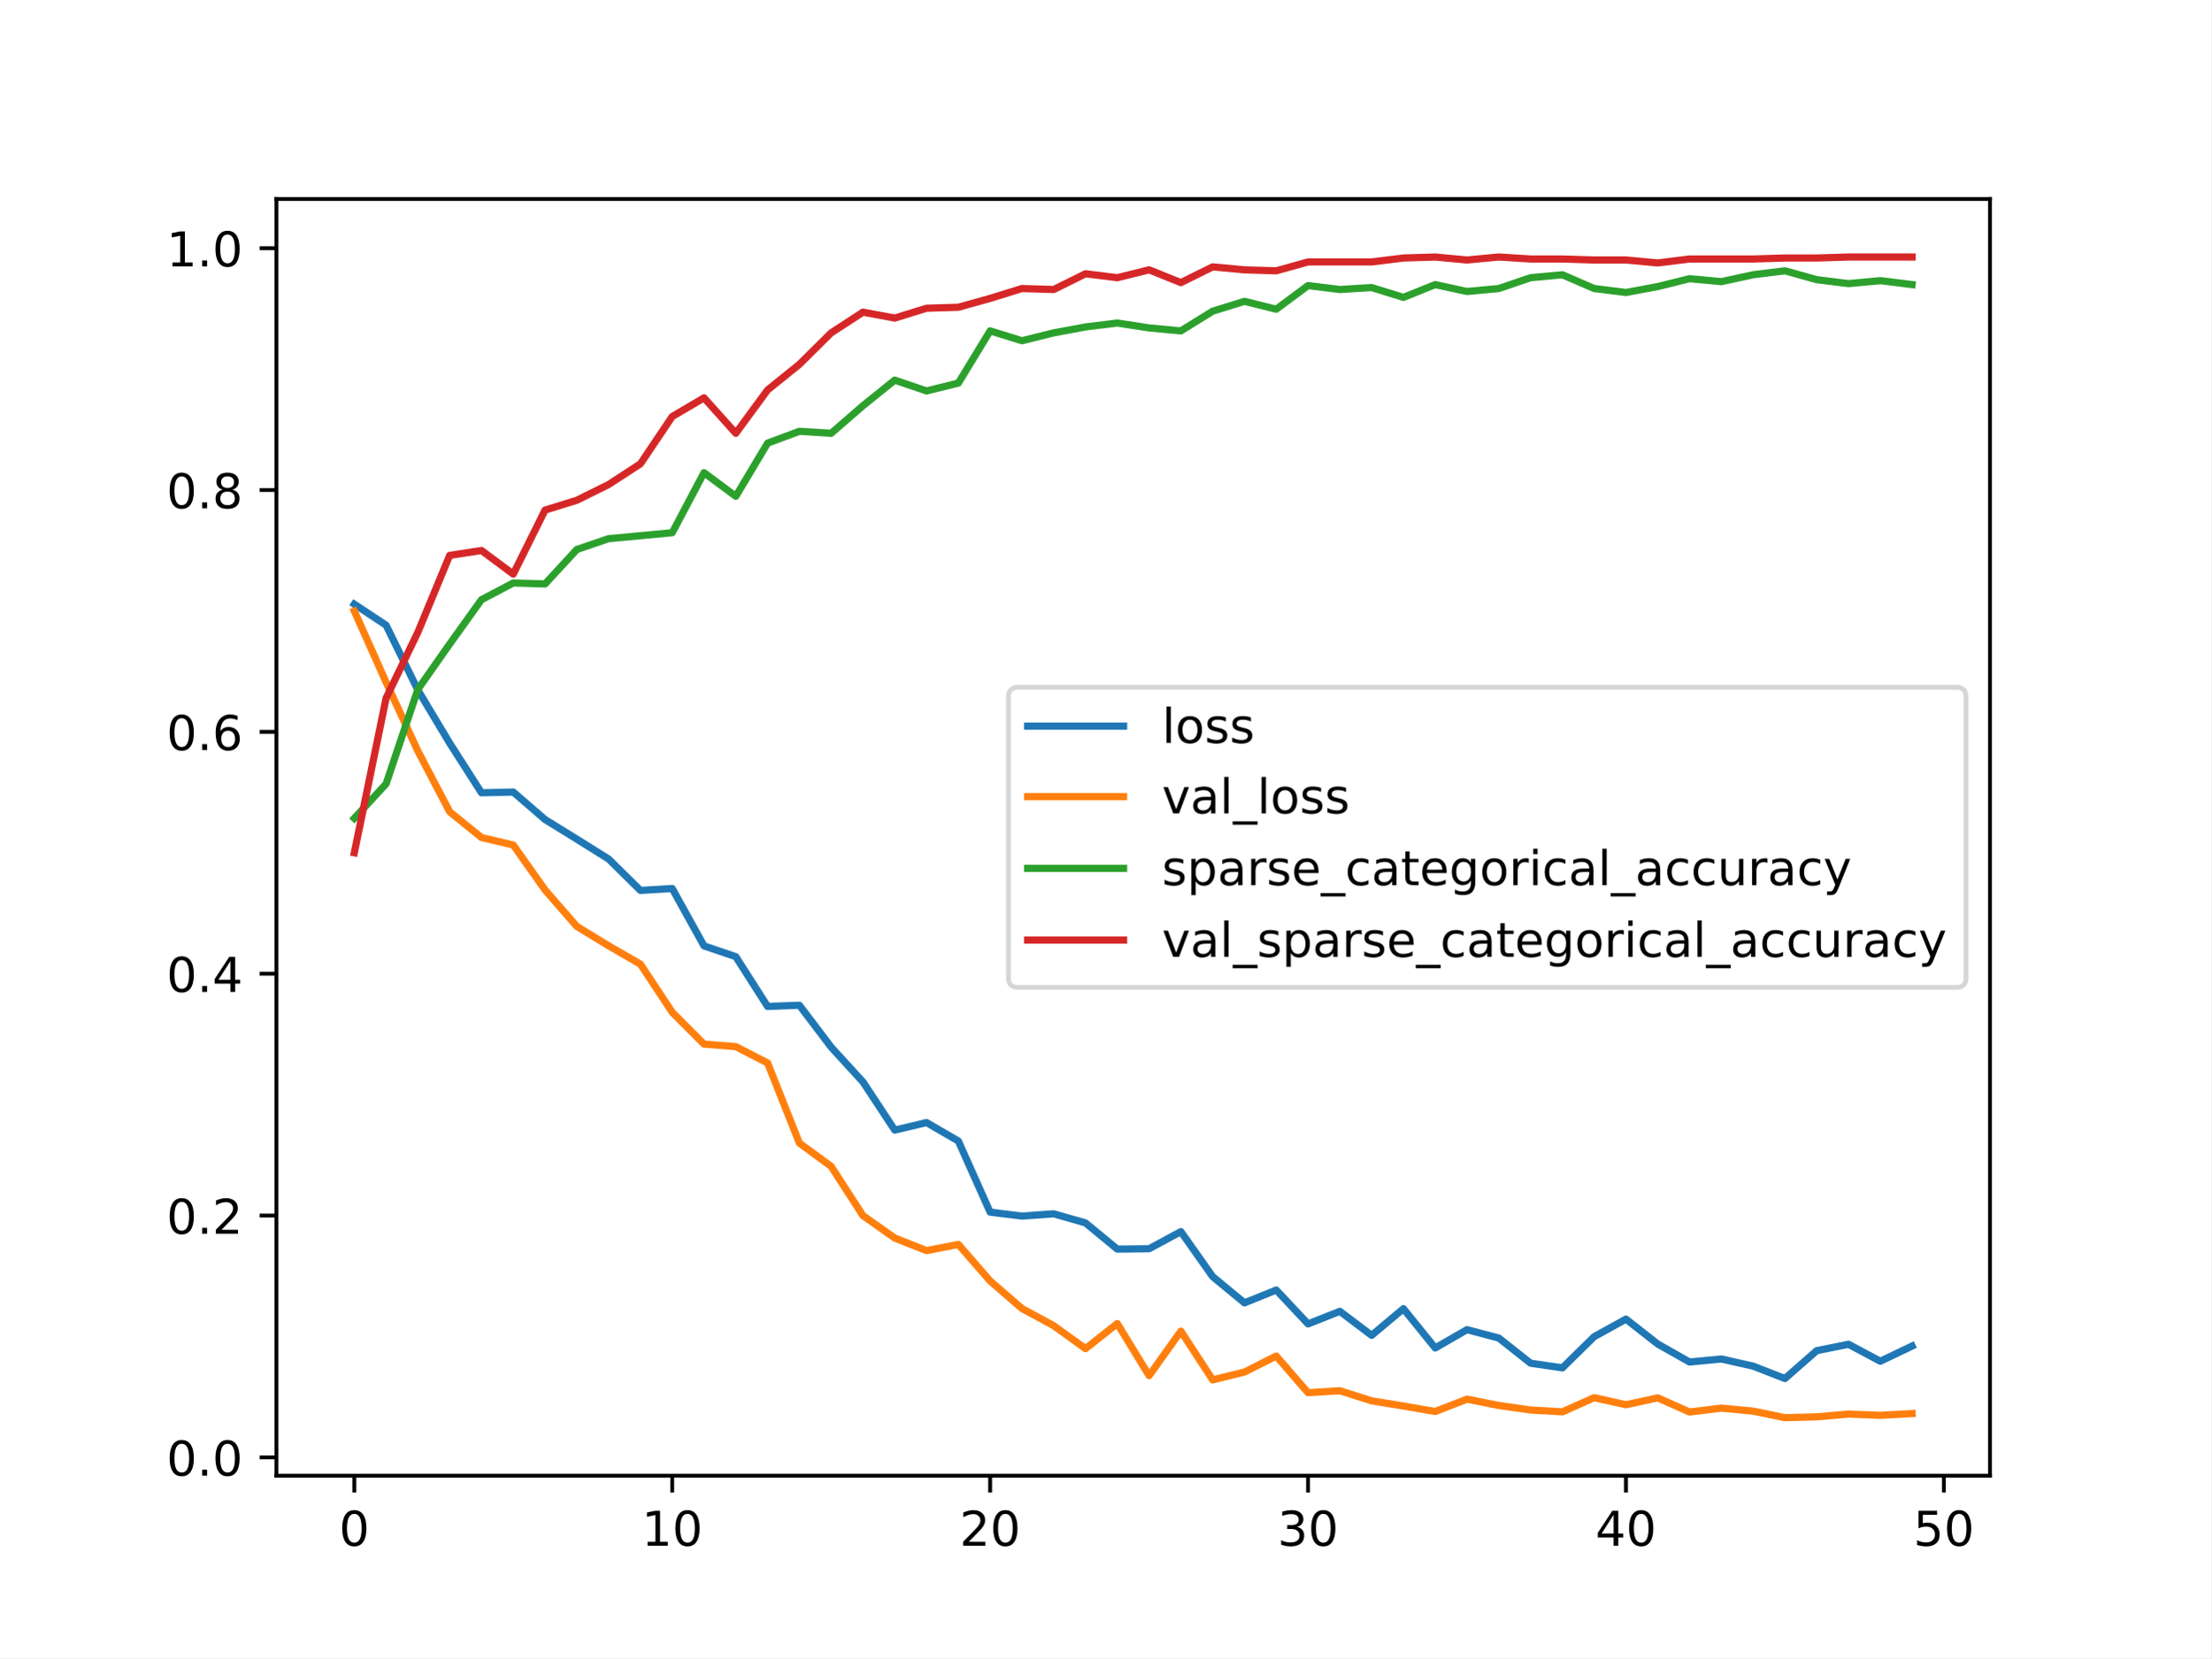
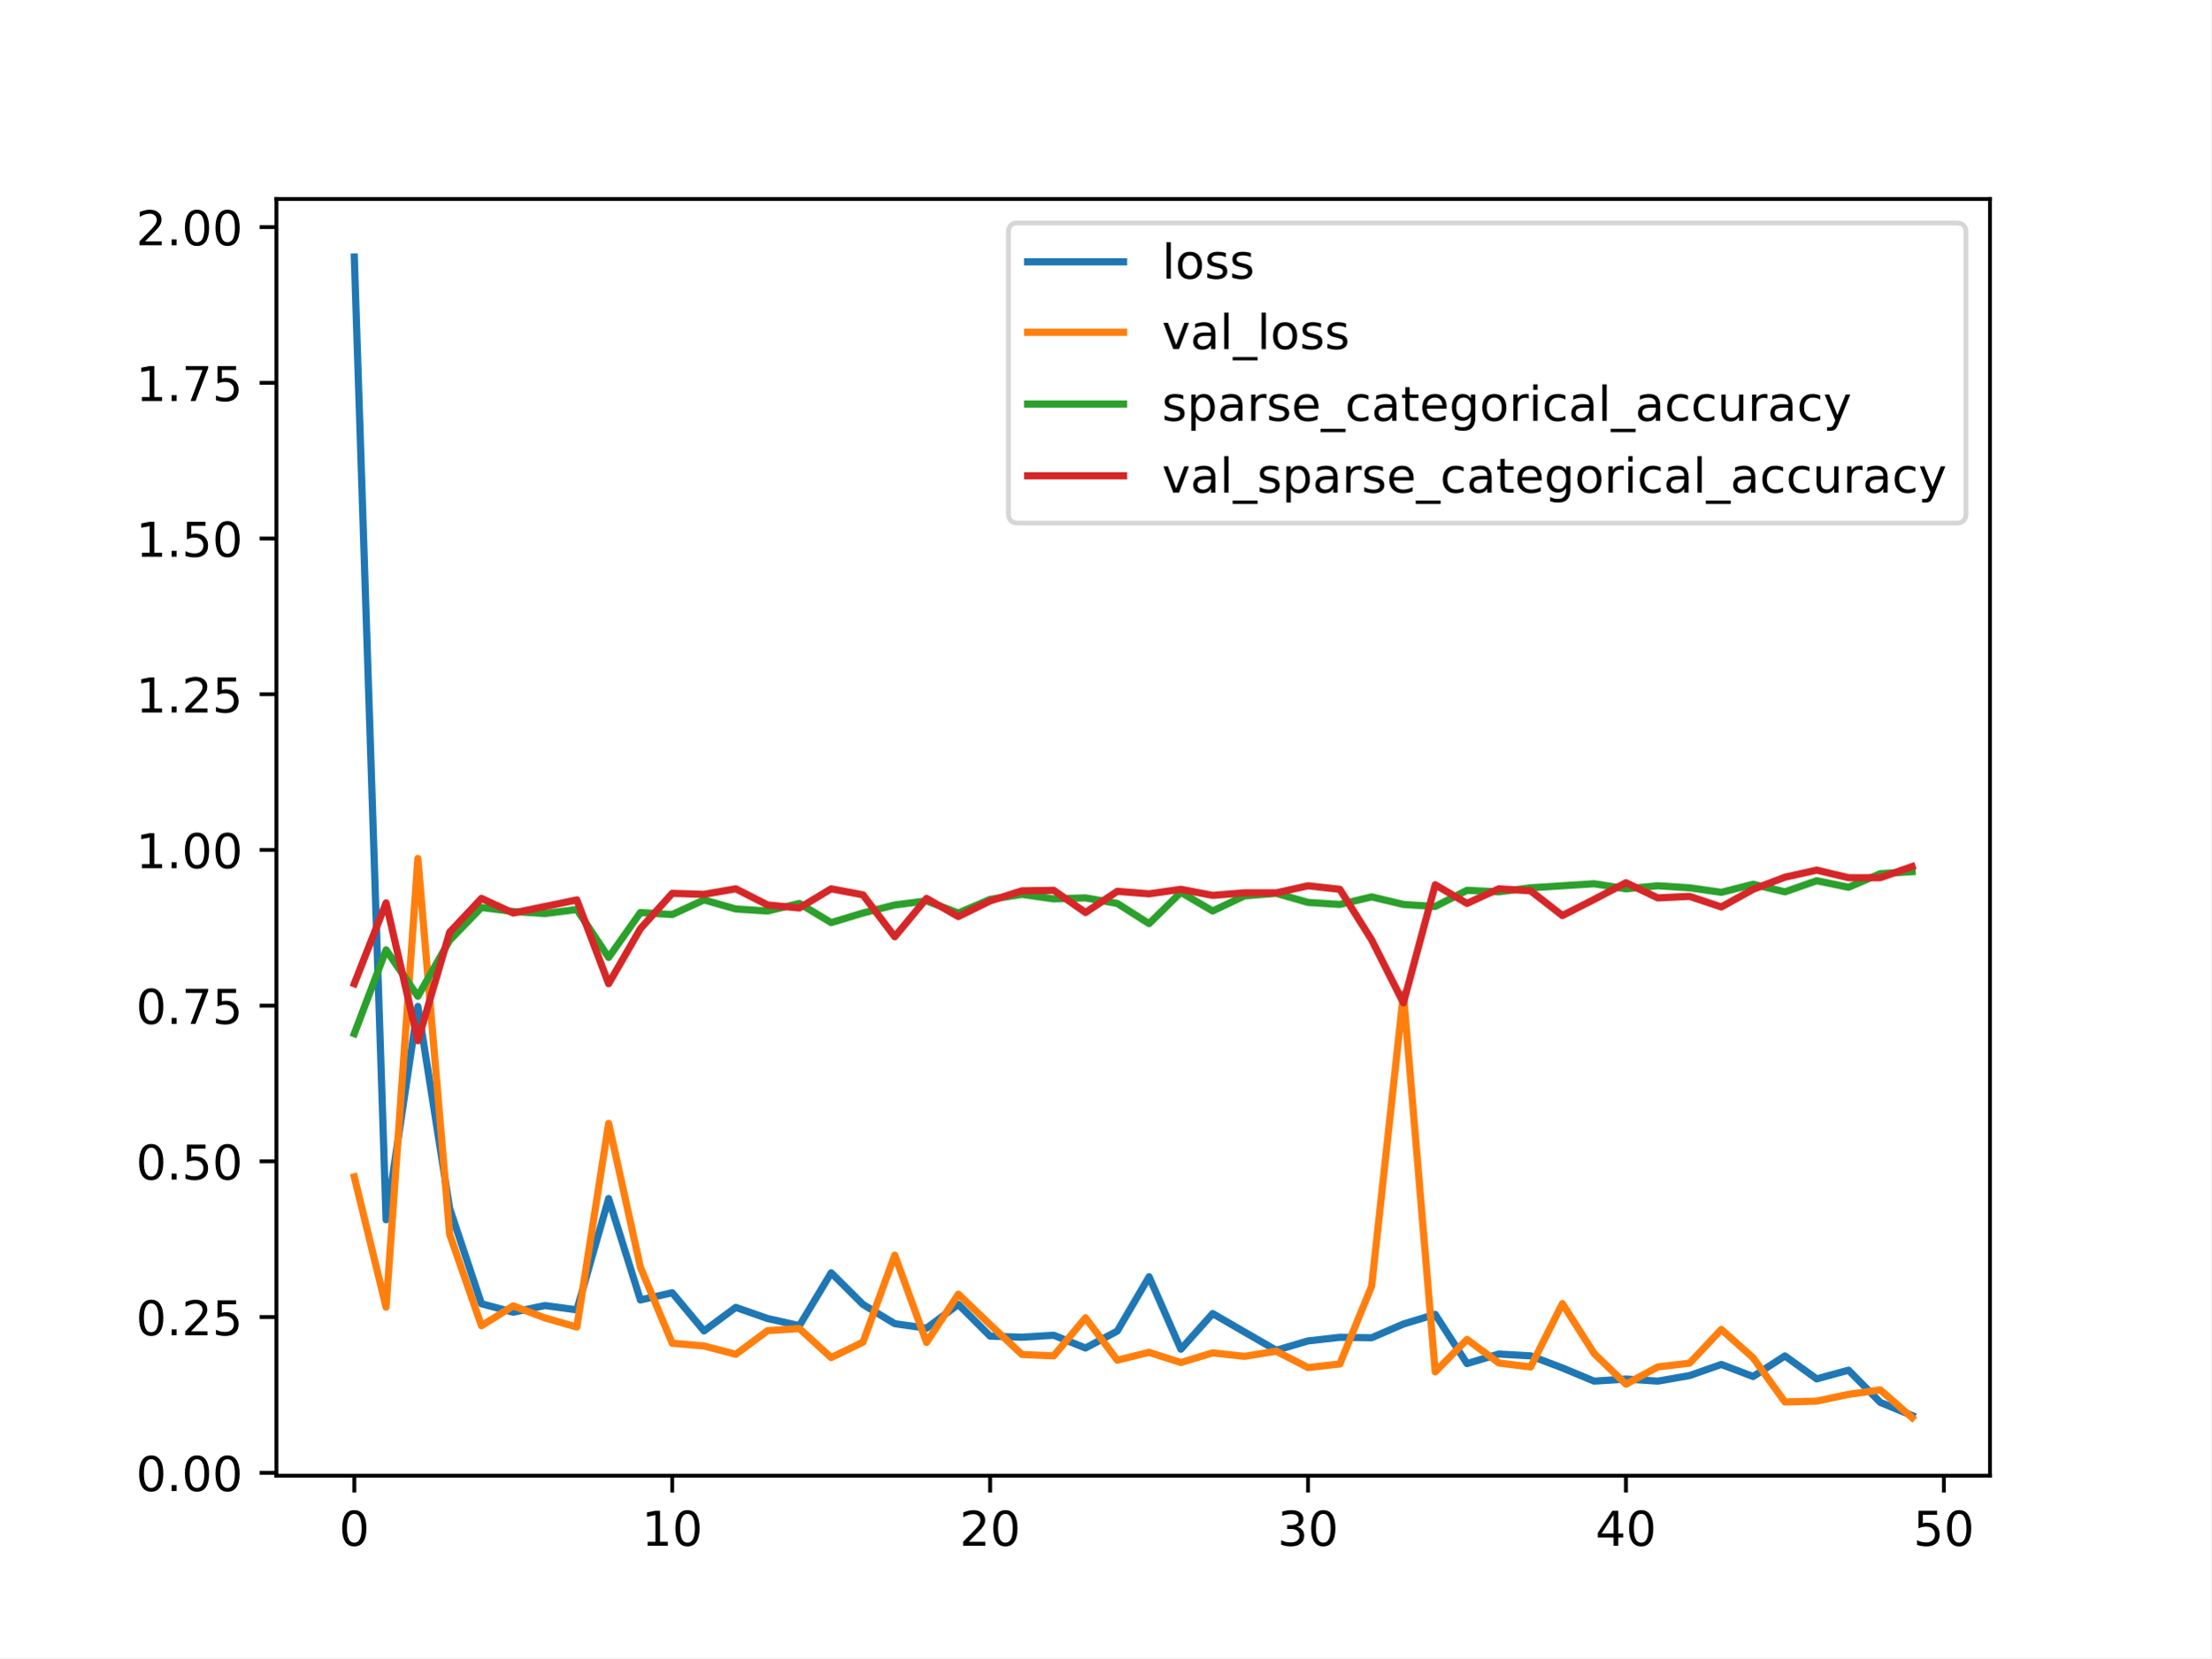
<svg xmlns="http://www.w3.org/2000/svg" xmlns:xlink="http://www.w3.org/1999/xlink" width="460.8pt" height="345.6pt" viewBox="0 0 460.8 345.6" version="1.1">
  <defs>
    <style type="text/css">*{stroke-linejoin: round; stroke-linecap: butt}</style>
  </defs>
  <g id="figure_1">
    <g id="patch_1">
      <path d="M 0 345.6  L 460.8 345.6  L 460.8 0  L 0 0  z " style="fill: #ffffff" />
    </g>
    <g id="axes_1">
      <g id="patch_2">
        <path d="M 57.6 307.584  L 414.72 307.584  L 414.72 41.472  L 57.6 41.472  z " style="fill: #ffffff" />
      </g>
      <g id="matplotlib.axis_1">
        <g id="xtick_1">
          <g id="line2d_1">
            <defs>
-               <path id="m3f167df13d" d="M 0 0  L 0 3.5  " style="stroke: #000000; stroke-width: 0.8" />
+               <path id="m33d7be6d87" d="M 0 0  L 0 3.5  " style="stroke: #000000; stroke-width: 0.8" />
            </defs>
            <g>
-               <use xlink:href="#m3f167df13d" x="73.833" y="307.584" style="stroke: #000000; stroke-width: 0.8" />
+               <use xlink:href="#m33d7be6d87" x="73.833" y="307.584" style="stroke: #000000; stroke-width: 0.8" />
            </g>
          </g>
          <g id="text_1">
            <g transform="translate(70.65148 322.1824) scale(0.1 -0.1)">
              <defs>
                <path id="DejaVuSans-30" d="M 2034 4250  Q 1547 4250 1301 3770  Q 1056 3291 1056 2328  Q 1056 1369 1301 889  Q 1547 409 2034 409  Q 2525 409 2770 889  Q 3016 1369 3016 2328  Q 3016 3291 2770 3770  Q 2525 4250 2034 4250  z M 2034 4750  Q 2819 4750 3233 4129  Q 3647 3509 3647 2328  Q 3647 1150 3233 529  Q 2819 -91 2034 -91  Q 1250 -91 836 529  Q 422 1150 422 2328  Q 422 3509 836 4129  Q 1250 4750 2034 4750  z " transform="scale(0.015625)" />
              </defs>
              <use xlink:href="#DejaVuSans-30" />
            </g>
          </g>
        </g>
        <g id="xtick_2">
          <g id="line2d_2">
            <g>
-               <use xlink:href="#m3f167df13d" x="140.089" y="307.584" style="stroke: #000000; stroke-width: 0.8" />
+               <use xlink:href="#m33d7be6d87" x="140.089" y="307.584" style="stroke: #000000; stroke-width: 0.8" />
            </g>
          </g>
          <g id="text_2">
            <g transform="translate(133.7263 322.1824) scale(0.1 -0.1)">
              <defs>
                <path id="DejaVuSans-31" d="M 794 531  L 1825 531  L 1825 4091  L 703 3866  L 703 4441  L 1819 4666  L 2450 4666  L 2450 531  L 3481 531  L 3481 0  L 794 0  L 794 531  z " transform="scale(0.015625)" />
              </defs>
              <use xlink:href="#DejaVuSans-31" />
              <use xlink:href="#DejaVuSans-30" x="63.623" />
            </g>
          </g>
        </g>
        <g id="xtick_3">
          <g id="line2d_3">
            <g>
-               <use xlink:href="#m3f167df13d" x="206.345" y="307.584" style="stroke: #000000; stroke-width: 0.8" />
+               <use xlink:href="#m33d7be6d87" x="206.345" y="307.584" style="stroke: #000000; stroke-width: 0.8" />
            </g>
          </g>
          <g id="text_3">
            <g transform="translate(199.9823 322.1824) scale(0.1 -0.1)">
              <defs>
                <path id="DejaVuSans-32" d="M 1228 531  L 3431 531  L 3431 0  L 469 0  L 469 531  Q 828 903 1448 1529  Q 2069 2156 2228 2338  Q 2531 2678 2651 2914  Q 2772 3150 2772 3378  Q 2772 3750 2511 3984  Q 2250 4219 1831 4219  Q 1534 4219 1204 4116  Q 875 4013 500 3803  L 500 4441  Q 881 4594 1212 4672  Q 1544 4750 1819 4750  Q 2544 4750 2975 4387  Q 3406 4025 3406 3419  Q 3406 3131 3298 2873  Q 3191 2616 2906 2266  Q 2828 2175 2409 1742  Q 1991 1309 1228 531  z " transform="scale(0.015625)" />
              </defs>
              <use xlink:href="#DejaVuSans-32" />
              <use xlink:href="#DejaVuSans-30" x="63.623" />
            </g>
          </g>
        </g>
        <g id="xtick_4">
          <g id="line2d_4">
            <g>
-               <use xlink:href="#m3f167df13d" x="272.601" y="307.584" style="stroke: #000000; stroke-width: 0.8" />
+               <use xlink:href="#m33d7be6d87" x="272.601" y="307.584" style="stroke: #000000; stroke-width: 0.8" />
            </g>
          </g>
          <g id="text_4">
            <g transform="translate(266.2383 322.1824) scale(0.1 -0.1)">
              <defs>
                <path id="DejaVuSans-33" d="M 2597 2516  Q 3050 2419 3304 2112  Q 3559 1806 3559 1356  Q 3559 666 3084 287  Q 2609 -91 1734 -91  Q 1441 -91 1130 -33  Q 819 25 488 141  L 488 750  Q 750 597 1062 519  Q 1375 441 1716 441  Q 2309 441 2620 675  Q 2931 909 2931 1356  Q 2931 1769 2642 2001  Q 2353 2234 1838 2234  L 1294 2234  L 1294 2753  L 1863 2753  Q 2328 2753 2575 2939  Q 2822 3125 2822 3475  Q 2822 3834 2567 4026  Q 2313 4219 1838 4219  Q 1578 4219 1281 4162  Q 984 4106 628 3988  L 628 4550  Q 988 4650 1302 4700  Q 1616 4750 1894 4750  Q 2613 4750 3031 4423  Q 3450 4097 3450 3541  Q 3450 3153 3228 2886  Q 3006 2619 2597 2516  z " transform="scale(0.015625)" />
              </defs>
              <use xlink:href="#DejaVuSans-33" />
              <use xlink:href="#DejaVuSans-30" x="63.623" />
            </g>
          </g>
        </g>
        <g id="xtick_5">
          <g id="line2d_5">
            <g>
-               <use xlink:href="#m3f167df13d" x="338.857" y="307.584" style="stroke: #000000; stroke-width: 0.8" />
+               <use xlink:href="#m33d7be6d87" x="338.857" y="307.584" style="stroke: #000000; stroke-width: 0.8" />
            </g>
          </g>
          <g id="text_5">
            <g transform="translate(332.4943 322.1824) scale(0.1 -0.1)">
              <defs>
                <path id="DejaVuSans-34" d="M 2419 4116  L 825 1625  L 2419 1625  L 2419 4116  z M 2253 4666  L 3047 4666  L 3047 1625  L 3713 1625  L 3713 1100  L 3047 1100  L 3047 0  L 2419 0  L 2419 1100  L 313 1100  L 313 1709  L 2253 4666  z " transform="scale(0.015625)" />
              </defs>
              <use xlink:href="#DejaVuSans-34" />
              <use xlink:href="#DejaVuSans-30" x="63.623" />
            </g>
          </g>
        </g>
        <g id="xtick_6">
          <g id="line2d_6">
            <g>
-               <use xlink:href="#m3f167df13d" x="405.113" y="307.584" style="stroke: #000000; stroke-width: 0.8" />
+               <use xlink:href="#m33d7be6d87" x="405.113" y="307.584" style="stroke: #000000; stroke-width: 0.8" />
            </g>
          </g>
          <g id="text_6">
            <g transform="translate(398.7504 322.1824) scale(0.1 -0.1)">
              <defs>
                <path id="DejaVuSans-35" d="M 691 4666  L 3169 4666  L 3169 4134  L 1269 4134  L 1269 2991  Q 1406 3038 1543 3061  Q 1681 3084 1819 3084  Q 2600 3084 3056 2656  Q 3513 2228 3513 1497  Q 3513 744 3044 326  Q 2575 -91 1722 -91  Q 1428 -91 1123 -41  Q 819 9 494 109  L 494 744  Q 775 591 1075 516  Q 1375 441 1709 441  Q 2250 441 2565 725  Q 2881 1009 2881 1497  Q 2881 1984 2565 2268  Q 2250 2553 1709 2553  Q 1456 2553 1204 2497  Q 953 2441 691 2322  L 691 4666  z " transform="scale(0.015625)" />
              </defs>
              <use xlink:href="#DejaVuSans-35" />
              <use xlink:href="#DejaVuSans-30" x="63.623" />
            </g>
          </g>
        </g>
      </g>
      <g id="matplotlib.axis_2">
        <g id="ytick_1">
          <g id="line2d_7">
            <defs>
-               <path id="m978e0a7829" d="M 0 0  L -3.5 0  " style="stroke: #000000; stroke-width: 0.8" />
+               <path id="me1e3c245ac" d="M 0 0  L -3.5 0  " style="stroke: #000000; stroke-width: 0.8" />
            </defs>
            <g>
-               <use xlink:href="#m978e0a7829" x="57.6" y="303.767" style="stroke: #000000; stroke-width: 0.8" />
+               <use xlink:href="#me1e3c245ac" x="57.6" y="306.981" style="stroke: #000000; stroke-width: 0.8" />
            </g>
          </g>
          <g id="text_7">
-             <g transform="translate(34.69687 307.5664) scale(0.1 -0.1)">
+             <g transform="translate(28.33438 310.7802) scale(0.1 -0.1)">
              <defs>
                <path id="DejaVuSans-2e" d="M 684 794  L 1344 794  L 1344 0  L 684 0  L 684 794  z " transform="scale(0.015625)" />
              </defs>
              <use xlink:href="#DejaVuSans-30" />
              <use xlink:href="#DejaVuSans-2e" x="63.623" />
              <use xlink:href="#DejaVuSans-30" x="95.41" />
+               <use xlink:href="#DejaVuSans-30" x="159.033" />
            </g>
          </g>
        </g>
        <g id="ytick_2">
          <g id="line2d_8">
            <g>
-               <use xlink:href="#m978e0a7829" x="57.6" y="253.358" style="stroke: #000000; stroke-width: 0.8" />
+               <use xlink:href="#me1e3c245ac" x="57.6" y="274.524" style="stroke: #000000; stroke-width: 0.8" />
            </g>
          </g>
          <g id="text_8">
-             <g transform="translate(34.69687 257.1571) scale(0.1 -0.1)">
+             <g transform="translate(28.33438 278.3231) scale(0.1 -0.1)">
              <use xlink:href="#DejaVuSans-30" />
              <use xlink:href="#DejaVuSans-2e" x="63.623" />
              <use xlink:href="#DejaVuSans-32" x="95.41" />
+               <use xlink:href="#DejaVuSans-35" x="159.033" />
            </g>
          </g>
        </g>
        <g id="ytick_3">
          <g id="line2d_9">
            <g>
-               <use xlink:href="#m978e0a7829" x="57.6" y="202.949" style="stroke: #000000; stroke-width: 0.8" />
+               <use xlink:href="#me1e3c245ac" x="57.6" y="242.067" style="stroke: #000000; stroke-width: 0.8" />
            </g>
          </g>
          <g id="text_9">
-             <g transform="translate(34.69687 206.7478) scale(0.1 -0.1)">
+             <g transform="translate(28.33438 245.8661) scale(0.1 -0.1)">
              <use xlink:href="#DejaVuSans-30" />
              <use xlink:href="#DejaVuSans-2e" x="63.623" />
-               <use xlink:href="#DejaVuSans-34" x="95.41" />
+               <use xlink:href="#DejaVuSans-35" x="95.41" />
+               <use xlink:href="#DejaVuSans-30" x="159.033" />
            </g>
          </g>
        </g>
        <g id="ytick_4">
          <g id="line2d_10">
            <g>
-               <use xlink:href="#m978e0a7829" x="57.6" y="152.539" style="stroke: #000000; stroke-width: 0.8" />
+               <use xlink:href="#me1e3c245ac" x="57.6" y="209.61" style="stroke: #000000; stroke-width: 0.8" />
            </g>
          </g>
          <g id="text_10">
-             <g transform="translate(34.69687 156.3385) scale(0.1 -0.1)">
-               <defs>
-                 <path id="DejaVuSans-36" d="M 2113 2584  Q 1688 2584 1439 2293  Q 1191 2003 1191 1497  Q 1191 994 1439 701  Q 1688 409 2113 409  Q 2538 409 2786 701  Q 3034 994 3034 1497  Q 3034 2003 2786 2293  Q 2538 2584 2113 2584  z M 3366 4563  L 3366 3988  Q 3128 4100 2886 4159  Q 2644 4219 2406 4219  Q 1781 4219 1451 3797  Q 1122 3375 1075 2522  Q 1259 2794 1537 2939  Q 1816 3084 2150 3084  Q 2853 3084 3261 2657  Q 3669 2231 3669 1497  Q 3669 778 3244 343  Q 2819 -91 2113 -91  Q 1303 -91 875 529  Q 447 1150 447 2328  Q 447 3434 972 4092  Q 1497 4750 2381 4750  Q 2619 4750 2861 4703  Q 3103 4656 3366 4563  z " transform="scale(0.015625)" />
+             <g transform="translate(28.33438 213.4091) scale(0.1 -0.1)">
+               <defs>
+                 <path id="DejaVuSans-37" d="M 525 4666  L 3525 4666  L 3525 4397  L 1831 0  L 1172 0  L 2766 4134  L 525 4134  L 525 4666  z " transform="scale(0.015625)" />
              </defs>
              <use xlink:href="#DejaVuSans-30" />
              <use xlink:href="#DejaVuSans-2e" x="63.623" />
-               <use xlink:href="#DejaVuSans-36" x="95.41" />
+               <use xlink:href="#DejaVuSans-37" x="95.41" />
+               <use xlink:href="#DejaVuSans-35" x="159.033" />
            </g>
          </g>
        </g>
        <g id="ytick_5">
          <g id="line2d_11">
            <g>
-               <use xlink:href="#m978e0a7829" x="57.6" y="102.13" style="stroke: #000000; stroke-width: 0.8" />
+               <use xlink:href="#me1e3c245ac" x="57.6" y="177.153" style="stroke: #000000; stroke-width: 0.8" />
            </g>
          </g>
          <g id="text_11">
-             <g transform="translate(34.69687 105.9293) scale(0.1 -0.1)">
-               <defs>
-                 <path id="DejaVuSans-38" d="M 2034 2216  Q 1584 2216 1326 1975  Q 1069 1734 1069 1313  Q 1069 891 1326 650  Q 1584 409 2034 409  Q 2484 409 2743 651  Q 3003 894 3003 1313  Q 3003 1734 2745 1975  Q 2488 2216 2034 2216  z M 1403 2484  Q 997 2584 770 2862  Q 544 3141 544 3541  Q 544 4100 942 4425  Q 1341 4750 2034 4750  Q 2731 4750 3128 4425  Q 3525 4100 3525 3541  Q 3525 3141 3298 2862  Q 3072 2584 2669 2484  Q 3125 2378 3379 2068  Q 3634 1759 3634 1313  Q 3634 634 3220 271  Q 2806 -91 2034 -91  Q 1263 -91 848 271  Q 434 634 434 1313  Q 434 1759 690 2068  Q 947 2378 1403 2484  z M 1172 3481  Q 1172 3119 1398 2916  Q 1625 2713 2034 2713  Q 2441 2713 2670 2916  Q 2900 3119 2900 3481  Q 2900 3844 2670 4047  Q 2441 4250 2034 4250  Q 1625 4250 1398 4047  Q 1172 3844 1172 3481  z " transform="scale(0.015625)" />
-               </defs>
-               <use xlink:href="#DejaVuSans-30" />
-               <use xlink:href="#DejaVuSans-2e" x="63.623" />
-               <use xlink:href="#DejaVuSans-38" x="95.41" />
+             <g transform="translate(28.33438 180.952) scale(0.1 -0.1)">
+               <use xlink:href="#DejaVuSans-31" />
+               <use xlink:href="#DejaVuSans-2e" x="63.623" />
+               <use xlink:href="#DejaVuSans-30" x="95.41" />
+               <use xlink:href="#DejaVuSans-30" x="159.033" />
            </g>
          </g>
        </g>
        <g id="ytick_6">
          <g id="line2d_12">
            <g>
-               <use xlink:href="#m978e0a7829" x="57.6" y="51.721" style="stroke: #000000; stroke-width: 0.8" />
+               <use xlink:href="#me1e3c245ac" x="57.6" y="144.696" style="stroke: #000000; stroke-width: 0.8" />
            </g>
          </g>
          <g id="text_12">
-             <g transform="translate(34.69687 55.51997) scale(0.1 -0.1)">
+             <g transform="translate(28.33438 148.495) scale(0.1 -0.1)">
              <use xlink:href="#DejaVuSans-31" />
              <use xlink:href="#DejaVuSans-2e" x="63.623" />
+               <use xlink:href="#DejaVuSans-32" x="95.41" />
+               <use xlink:href="#DejaVuSans-35" x="159.033" />
+             </g>
+           </g>
+         </g>
+         <g id="ytick_7">
+           <g id="line2d_13">
+             <g>
+               <use xlink:href="#me1e3c245ac" x="57.6" y="112.239" style="stroke: #000000; stroke-width: 0.8" />
+             </g>
+           </g>
+           <g id="text_13">
+             <g transform="translate(28.33438 116.038) scale(0.1 -0.1)">
+               <use xlink:href="#DejaVuSans-31" />
+               <use xlink:href="#DejaVuSans-2e" x="63.623" />
+               <use xlink:href="#DejaVuSans-35" x="95.41" />
+               <use xlink:href="#DejaVuSans-30" x="159.033" />
+             </g>
+           </g>
+         </g>
+         <g id="ytick_8">
+           <g id="line2d_14">
+             <g>
+               <use xlink:href="#me1e3c245ac" x="57.6" y="79.782" style="stroke: #000000; stroke-width: 0.8" />
+             </g>
+           </g>
+           <g id="text_14">
+             <g transform="translate(28.33438 83.58094) scale(0.1 -0.1)">
+               <use xlink:href="#DejaVuSans-31" />
+               <use xlink:href="#DejaVuSans-2e" x="63.623" />
+               <use xlink:href="#DejaVuSans-37" x="95.41" />
+               <use xlink:href="#DejaVuSans-35" x="159.033" />
+             </g>
+           </g>
+         </g>
+         <g id="ytick_9">
+           <g id="line2d_15">
+             <g>
+               <use xlink:href="#me1e3c245ac" x="57.6" y="47.325" style="stroke: #000000; stroke-width: 0.8" />
+             </g>
+           </g>
+           <g id="text_15">
+             <g transform="translate(28.33438 51.12391) scale(0.1 -0.1)">
+               <use xlink:href="#DejaVuSans-32" />
+               <use xlink:href="#DejaVuSans-2e" x="63.623" />
              <use xlink:href="#DejaVuSans-30" x="95.41" />
-             </g>
-           </g>
-         </g>
-       </g>
-       <g id="line2d_13">
-         <path d="M 73.833 125.924  L 80.458 130.31  L 87.084 143.828  L 93.71 154.888  L 100.335 165.237  L 106.961 165.087  L 113.586 170.809  L 120.212 174.905  L 126.838 179.049  L 133.463 185.591  L 140.089 185.195  L 146.714 197.153  L 153.34 199.403  L 159.966 209.777  L 166.591 209.525  L 173.217 218.259  L 179.842 225.506  L 186.468 235.55  L 193.094 233.976  L 199.719 237.831  L 206.345 252.65  L 212.97 253.471  L 219.596 252.996  L 226.222 254.898  L 232.847 260.358  L 239.473 260.278  L 246.098 256.709  L 252.724 266.087  L 259.35 271.558  L 265.975 268.881  L 272.601 275.944  L 279.226 273.323  L 285.852 278.329  L 292.478 272.771  L 299.103 280.959  L 305.729 277.144  L 312.354 278.894  L 318.98 284.135  L 325.606 285.109  L 332.231 278.605  L 338.857 274.946  L 345.482 280.14  L 352.108 283.89  L 358.734 283.257  L 365.359 284.746  L 371.985 287.331  L 378.61 281.525  L 385.236 280.192  L 391.862 283.728  L 398.487 280.561  " clip-path="url(#p7eae984f18)" style="fill: none; stroke: #1f77b4; stroke-width: 1.5; stroke-linecap: square" />
-       </g>
-       <g id="line2d_14">
-         <path d="M 73.833 127.359  L 80.458 142.2  L 87.084 156.54  L 93.71 169.194  L 100.335 174.565  L 106.961 176.126  L 113.586 185.488  L 120.212 193.093  L 126.838 197.14  L 133.463 200.963  L 140.089 210.992  L 146.714 217.631  L 153.34 218.15  L 159.966 221.554  L 166.591 238.252  L 173.217 243.122  L 179.842 253.382  L 186.468 258.052  L 193.094 260.669  L 199.719 259.379  L 206.345 266.99  L 212.97 272.729  L 219.596 276.322  L 226.222 281.102  L 232.847 275.869  L 239.473 286.728  L 246.098 277.454  L 252.724 287.606  L 259.35 285.977  L 265.975 282.641  L 272.601 290.285  L 279.226 289.875  L 285.852 291.98  L 292.478 293.057  L 299.103 294.201  L 305.729 291.632  L 312.354 292.95  L 318.98 293.888  L 325.606 294.273  L 332.231 291.32  L 338.857 292.794  L 345.482 291.363  L 352.108 294.311  L 358.734 293.496  L 365.359 294.126  L 371.985 295.488  L 378.61 295.312  L 385.236 294.74  L 391.862 294.999  L 398.487 294.629  " clip-path="url(#p7eae984f18)" style="fill: none; stroke: #ff7f0e; stroke-width: 1.5; stroke-linecap: square" />
-       </g>
-       <g id="line2d_15">
-         <path d="M 73.833 170.56  L 80.458 163.376  L 87.084 143.673  L 93.71 134.231  L 100.335 124.995  L 106.961 121.506  L 113.586 121.711  L 120.212 114.527  L 126.838 112.269  L 133.463 111.654  L 140.089 111.038  L 146.714 98.518  L 153.34 103.444  L 159.966 92.36  L 166.591 89.897  L 173.217 90.308  L 179.842 84.561  L 186.468 79.224  L 193.094 81.482  L 199.719 79.84  L 206.345 68.962  L 212.97 71.014  L 219.596 69.372  L 226.222 68.141  L 232.847 67.32  L 239.473 68.346  L 246.098 68.962  L 252.724 64.857  L 259.35 62.804  L 265.975 64.446  L 272.601 59.52  L 279.226 60.341  L 285.852 59.931  L 292.478 61.983  L 299.103 59.315  L 305.729 60.752  L 312.354 60.136  L 318.98 57.878  L 325.606 57.262  L 332.231 60.136  L 338.857 60.957  L 345.482 59.725  L 352.108 58.083  L 358.734 58.699  L 365.359 57.262  L 371.985 56.441  L 378.61 58.289  L 385.236 59.11  L 391.862 58.494  L 398.487 59.315  " clip-path="url(#p7eae984f18)" style="fill: none; stroke: #2ca02c; stroke-width: 1.5; stroke-linecap: square" />
+               <use xlink:href="#DejaVuSans-30" x="159.033" />
+             </g>
+           </g>
+         </g>
      </g>
      <g id="line2d_16">
-         <path d="M 73.833 177.744  L 80.458 145.52  L 87.084 131.768  L 93.71 115.759  L 100.335 114.732  L 106.961 119.658  L 113.586 106.317  L 120.212 104.265  L 126.838 100.981  L 133.463 96.67  L 140.089 86.818  L 146.714 82.919  L 153.34 90.308  L 159.966 81.277  L 166.591 75.94  L 173.217 69.372  L 179.842 65.062  L 186.468 66.293  L 193.094 64.241  L 199.719 64.036  L 206.345 62.188  L 212.97 60.136  L 219.596 60.341  L 226.222 57.057  L 232.847 57.878  L 239.473 56.236  L 246.098 58.904  L 252.724 55.62  L 259.35 56.236  L 265.975 56.441  L 272.601 54.594  L 279.226 54.594  L 285.852 54.594  L 292.478 53.773  L 299.103 53.568  L 305.729 54.184  L 312.354 53.568  L 318.98 53.979  L 325.606 53.979  L 332.231 54.184  L 338.857 54.184  L 345.482 54.799  L 352.108 53.979  L 358.734 53.979  L 365.359 53.979  L 371.985 53.773  L 378.61 53.773  L 385.236 53.568  L 391.862 53.568  L 398.487 53.568  " clip-path="url(#p7eae984f18)" style="fill: none; stroke: #d62728; stroke-width: 1.5; stroke-linecap: square" />
+         <path d="M 73.833 53.568  L 80.458 254.236  L 87.084 209.778  L 93.71 251.903  L 100.335 271.746  L 106.961 273.508  L 113.586 272.119  L 120.212 273.021  L 126.838 249.824  L 133.463 270.957  L 140.089 269.449  L 146.714 277.403  L 153.34 272.503  L 159.966 274.822  L 166.591 276.304  L 173.217 265.298  L 179.842 271.885  L 186.468 275.898  L 193.094 276.837  L 199.719 271.881  L 206.345 278.501  L 212.97 278.724  L 219.596 278.31  L 226.222 280.97  L 232.847 277.436  L 239.473 266.118  L 246.098 281.221  L 252.724 273.786  L 259.35 277.627  L 265.975 281.438  L 272.601 279.493  L 279.226 278.744  L 285.852 278.831  L 292.478 275.972  L 299.103 273.959  L 305.729 284.213  L 312.354 282.225  L 318.98 282.603  L 325.606 285.116  L 332.231 287.875  L 338.857 287.436  L 345.482 287.875  L 352.108 286.715  L 358.734 284.394  L 365.359 286.912  L 371.985 282.621  L 378.61 287.407  L 385.236 285.587  L 391.862 292.307  L 398.487 295.046  " clip-path="url(#p6760e2240b)" style="fill: none; stroke: #1f77b4; stroke-width: 1.5; stroke-linecap: square" />
+       </g>
+       <g id="line2d_17">
+         <path d="M 73.833 245.306  L 80.458 272.452  L 87.084 178.937  L 93.71 257.289  L 100.335 276.33  L 106.961 272.192  L 113.586 274.707  L 120.212 276.595  L 126.838 234.158  L 133.463 264.143  L 140.089 279.971  L 146.714 280.545  L 153.34 282.279  L 159.966 277.355  L 166.591 276.911  L 173.217 282.966  L 179.842 279.759  L 186.468 261.608  L 193.094 279.811  L 199.719 269.743  L 206.345 276.097  L 212.97 282.319  L 219.596 282.604  L 226.222 274.671  L 232.847 283.508  L 239.473 281.871  L 246.098 284  L 252.724 281.977  L 259.35 282.707  L 265.975 281.637  L 272.601 285.05  L 279.226 284.297  L 285.852 268.073  L 292.478 207.141  L 299.103 285.937  L 305.729 279.181  L 312.354 284.087  L 318.98 284.927  L 325.606 271.715  L 332.231 282.125  L 338.857 288.507  L 345.482 284.914  L 352.108 284.133  L 358.734 277.101  L 365.359 283.015  L 371.985 292.214  L 378.61 292.041  L 385.236 290.631  L 391.862 289.7  L 398.487 295.488  " clip-path="url(#p6760e2240b)" style="fill: none; stroke: #ff7f0e; stroke-width: 1.5; stroke-linecap: square" />
+       </g>
+       <g id="line2d_18">
+         <path d="M 73.833 215.449  L 80.458 197.984  L 87.084 207.663  L 93.71 195.985  L 100.335 189.147  L 106.961 189.988  L 113.586 190.409  L 120.212 189.568  L 126.838 199.562  L 133.463 190.199  L 140.089 190.62  L 146.714 187.569  L 153.34 189.462  L 159.966 189.883  L 166.591 188.305  L 173.217 192.303  L 179.842 190.304  L 186.468 188.621  L 193.094 187.779  L 199.719 190.304  L 206.345 187.463  L 212.97 186.411  L 219.596 187.358  L 226.222 187.148  L 232.847 188.305  L 239.473 192.513  L 246.098 185.99  L 252.724 189.883  L 259.35 186.727  L 265.975 186.201  L 272.601 188.095  L 279.226 188.515  L 285.852 186.937  L 292.478 188.515  L 299.103 188.936  L 305.729 185.57  L 312.354 185.885  L 318.98 185.044  L 325.606 184.623  L 332.231 184.202  L 338.857 185.254  L 345.482 184.623  L 352.108 185.044  L 358.734 185.99  L 365.359 184.307  L 371.985 185.885  L 378.61 183.571  L 385.236 184.938  L 391.862 182.098  L 398.487 181.677  " clip-path="url(#p6760e2240b)" style="fill: none; stroke: #2ca02c; stroke-width: 1.5; stroke-linecap: square" />
+       </g>
+       <g id="line2d_19">
+         <path d="M 73.833 205.033  L 80.458 188.2  L 87.084 216.922  L 93.71 194.302  L 100.335 187.253  L 106.961 190.304  L 113.586 188.936  L 120.212 187.569  L 126.838 205.033  L 133.463 193.565  L 140.089 186.201  L 146.714 186.411  L 153.34 185.254  L 159.966 188.621  L 166.591 189.252  L 173.217 185.254  L 179.842 186.516  L 186.468 195.249  L 193.094 187.253  L 199.719 191.04  L 206.345 187.779  L 212.97 185.675  L 219.596 185.57  L 226.222 190.199  L 232.847 185.78  L 239.473 186.306  L 246.098 185.359  L 252.724 186.622  L 259.35 186.096  L 265.975 186.096  L 272.601 184.623  L 279.226 185.359  L 285.852 195.88  L 292.478 209.031  L 299.103 184.412  L 305.729 188.305  L 312.354 185.254  L 318.98 185.675  L 325.606 190.83  L 332.231 187.463  L 338.857 183.991  L 345.482 187.148  L 352.108 186.832  L 358.734 189.041  L 365.359 185.359  L 371.985 182.834  L 378.61 181.361  L 385.236 182.939  L 391.862 182.939  L 398.487 180.625  " clip-path="url(#p6760e2240b)" style="fill: none; stroke: #d62728; stroke-width: 1.5; stroke-linecap: square" />
      </g>
      <g id="patch_3">
        <path d="M 57.6 307.584  L 57.6 41.472  " style="fill: none; stroke: #000000; stroke-width: 0.8; stroke-linejoin: miter; stroke-linecap: square" />
      </g>
      <g id="patch_4">
        <path d="M 414.72 307.584  L 414.72 41.472  " style="fill: none; stroke: #000000; stroke-width: 0.8; stroke-linejoin: miter; stroke-linecap: square" />
      </g>
      <g id="patch_5">
        <path d="M 57.6 307.584  L 414.72 307.584  " style="fill: none; stroke: #000000; stroke-width: 0.8; stroke-linejoin: miter; stroke-linecap: square" />
      </g>
      <g id="patch_6">
        <path d="M 57.6 41.472  L 414.72 41.472  " style="fill: none; stroke: #000000; stroke-width: 0.8; stroke-linejoin: miter; stroke-linecap: square" />
      </g>
      <g id="legend_1">
        <g id="patch_7">
-           <path d="M 212.156 205.801  L 407.72 205.801  Q 409.72 205.801 409.72 203.801  L 409.72 145.255  Q 409.72 143.255 407.72 143.255  L 212.156 143.255  Q 210.156 143.255 210.156 145.255  L 210.156 203.801  Q 210.156 205.801 212.156 205.801  z " style="fill: #ffffff; opacity: 0.8; stroke: #cccccc; stroke-linejoin: miter" />
-         </g>
-         <g id="line2d_17">
-           <path d="M 214.156 151.353  L 224.156 151.353  L 234.156 151.353  " style="fill: none; stroke: #1f77b4; stroke-width: 1.5; stroke-linecap: square" />
-         </g>
-         <g id="text_13">
-           <g transform="translate(242.1559 154.853) scale(0.1 -0.1)">
+           <path d="M 212.156 109.019  L 407.72 109.019  Q 409.72 109.019 409.72 107.019  L 409.72 48.472  Q 409.72 46.472 407.72 46.472  L 212.156 46.472  Q 210.156 46.472 210.156 48.472  L 210.156 107.019  Q 210.156 109.019 212.156 109.019  z " style="fill: #ffffff; opacity: 0.8; stroke: #cccccc; stroke-linejoin: miter" />
+         </g>
+         <g id="line2d_20">
+           <path d="M 214.156 54.57  L 224.156 54.57  L 234.156 54.57  " style="fill: none; stroke: #1f77b4; stroke-width: 1.5; stroke-linecap: square" />
+         </g>
+         <g id="text_16">
+           <g transform="translate(242.1559 58.07044) scale(0.1 -0.1)">
            <defs>
              <path id="DejaVuSans-6c" d="M 603 4863  L 1178 4863  L 1178 0  L 603 0  L 603 4863  z " transform="scale(0.015625)" />
              <path id="DejaVuSans-6f" d="M 1959 3097  Q 1497 3097 1228 2736  Q 959 2375 959 1747  Q 959 1119 1226 758  Q 1494 397 1959 397  Q 2419 397 2687 759  Q 2956 1122 2956 1747  Q 2956 2369 2687 2733  Q 2419 3097 1959 3097  z M 1959 3584  Q 2709 3584 3137 3096  Q 3566 2609 3566 1747  Q 3566 888 3137 398  Q 2709 -91 1959 -91  Q 1206 -91 779 398  Q 353 888 353 1747  Q 353 2609 779 3096  Q 1206 3584 1959 3584  z " transform="scale(0.015625)" />
              <path id="DejaVuSans-73" d="M 2834 3397  L 2834 2853  Q 2591 2978 2328 3040  Q 2066 3103 1784 3103  Q 1356 3103 1142 2972  Q 928 2841 928 2578  Q 928 2378 1081 2264  Q 1234 2150 1697 2047  L 1894 2003  Q 2506 1872 2764 1633  Q 3022 1394 3022 966  Q 3022 478 2636 193  Q 2250 -91 1575 -91  Q 1294 -91 989 -36  Q 684 19 347 128  L 347 722  Q 666 556 975 473  Q 1284 391 1588 391  Q 1994 391 2212 530  Q 2431 669 2431 922  Q 2431 1156 2273 1281  Q 2116 1406 1581 1522  L 1381 1569  Q 847 1681 609 1914  Q 372 2147 372 2553  Q 372 3047 722 3315  Q 1072 3584 1716 3584  Q 2034 3584 2315 3537  Q 2597 3491 2834 3397  z " transform="scale(0.015625)" />
            </defs>
            <use xlink:href="#DejaVuSans-6c" />
            <use xlink:href="#DejaVuSans-6f" x="27.783" />
            <use xlink:href="#DejaVuSans-73" x="88.965" />
            <use xlink:href="#DejaVuSans-73" x="141.064" />
          </g>
        </g>
-         <g id="line2d_18">
-           <path d="M 214.156 166.031  L 224.156 166.031  L 234.156 166.031  " style="fill: none; stroke: #ff7f0e; stroke-width: 1.5; stroke-linecap: square" />
-         </g>
-         <g id="text_14">
-           <g transform="translate(242.1559 169.5311) scale(0.1 -0.1)">
+         <g id="line2d_21">
+           <path d="M 214.156 69.249  L 224.156 69.249  L 234.156 69.249  " style="fill: none; stroke: #ff7f0e; stroke-width: 1.5; stroke-linecap: square" />
+         </g>
+         <g id="text_17">
+           <g transform="translate(242.1559 72.74856) scale(0.1 -0.1)">
            <defs>
              <path id="DejaVuSans-76" d="M 191 3500  L 800 3500  L 1894 563  L 2988 3500  L 3597 3500  L 2284 0  L 1503 0  L 191 3500  z " transform="scale(0.015625)" />
              <path id="DejaVuSans-61" d="M 2194 1759  Q 1497 1759 1228 1600  Q 959 1441 959 1056  Q 959 750 1161 570  Q 1363 391 1709 391  Q 2188 391 2477 730  Q 2766 1069 2766 1631  L 2766 1759  L 2194 1759  z M 3341 1997  L 3341 0  L 2766 0  L 2766 531  Q 2569 213 2275 61  Q 1981 -91 1556 -91  Q 1019 -91 701 211  Q 384 513 384 1019  Q 384 1609 779 1909  Q 1175 2209 1959 2209  L 2766 2209  L 2766 2266  Q 2766 2663 2505 2880  Q 2244 3097 1772 3097  Q 1472 3097 1187 3025  Q 903 2953 641 2809  L 641 3341  Q 956 3463 1253 3523  Q 1550 3584 1831 3584  Q 2591 3584 2966 3190  Q 3341 2797 3341 1997  z " transform="scale(0.015625)" />
              <path id="DejaVuSans-5f" d="M 3263 -1063  L 3263 -1509  L -63 -1509  L -63 -1063  L 3263 -1063  z " transform="scale(0.015625)" />
            </defs>
            <use xlink:href="#DejaVuSans-76" />
            <use xlink:href="#DejaVuSans-61" x="59.18" />
            <use xlink:href="#DejaVuSans-6c" x="120.459" />
            <use xlink:href="#DejaVuSans-5f" x="148.242" />
            <use xlink:href="#DejaVuSans-6c" x="198.242" />
            <use xlink:href="#DejaVuSans-6f" x="226.025" />
            <use xlink:href="#DejaVuSans-73" x="287.207" />
            <use xlink:href="#DejaVuSans-73" x="339.307" />
          </g>
        </g>
-         <g id="line2d_19">
-           <path d="M 214.156 180.987  L 224.156 180.987  L 234.156 180.987  " style="fill: none; stroke: #2ca02c; stroke-width: 1.5; stroke-linecap: square" />
-         </g>
-         <g id="text_15">
-           <g transform="translate(242.1559 184.4874) scale(0.1 -0.1)">
+         <g id="line2d_22">
+           <path d="M 214.156 84.205  L 224.156 84.205  L 234.156 84.205  " style="fill: none; stroke: #2ca02c; stroke-width: 1.5; stroke-linecap: square" />
+         </g>
+         <g id="text_18">
+           <g transform="translate(242.1559 87.70481) scale(0.1 -0.1)">
            <defs>
              <path id="DejaVuSans-70" d="M 1159 525  L 1159 -1331  L 581 -1331  L 581 3500  L 1159 3500  L 1159 2969  Q 1341 3281 1617 3432  Q 1894 3584 2278 3584  Q 2916 3584 3314 3078  Q 3713 2572 3713 1747  Q 3713 922 3314 415  Q 2916 -91 2278 -91  Q 1894 -91 1617 61  Q 1341 213 1159 525  z M 3116 1747  Q 3116 2381 2855 2742  Q 2594 3103 2138 3103  Q 1681 3103 1420 2742  Q 1159 2381 1159 1747  Q 1159 1113 1420 752  Q 1681 391 2138 391  Q 2594 391 2855 752  Q 3116 1113 3116 1747  z " transform="scale(0.015625)" />
              <path id="DejaVuSans-72" d="M 2631 2963  Q 2534 3019 2420 3045  Q 2306 3072 2169 3072  Q 1681 3072 1420 2755  Q 1159 2438 1159 1844  L 1159 0  L 581 0  L 581 3500  L 1159 3500  L 1159 2956  Q 1341 3275 1631 3429  Q 1922 3584 2338 3584  Q 2397 3584 2469 3576  Q 2541 3569 2628 3553  L 2631 2963  z " transform="scale(0.015625)" />
              <path id="DejaVuSans-65" d="M 3597 1894  L 3597 1613  L 953 1613  Q 991 1019 1311 708  Q 1631 397 2203 397  Q 2534 397 2845 478  Q 3156 559 3463 722  L 3463 178  Q 3153 47 2828 -22  Q 2503 -91 2169 -91  Q 1331 -91 842 396  Q 353 884 353 1716  Q 353 2575 817 3079  Q 1281 3584 2069 3584  Q 2775 3584 3186 3129  Q 3597 2675 3597 1894  z M 3022 2063  Q 3016 2534 2758 2815  Q 2500 3097 2075 3097  Q 1594 3097 1305 2825  Q 1016 2553 972 2059  L 3022 2063  z " transform="scale(0.015625)" />
              <path id="DejaVuSans-63" d="M 3122 3366  L 3122 2828  Q 2878 2963 2633 3030  Q 2388 3097 2138 3097  Q 1578 3097 1268 2742  Q 959 2388 959 1747  Q 959 1106 1268 751  Q 1578 397 2138 397  Q 2388 397 2633 464  Q 2878 531 3122 666  L 3122 134  Q 2881 22 2623 -34  Q 2366 -91 2075 -91  Q 1284 -91 818 406  Q 353 903 353 1747  Q 353 2603 823 3093  Q 1294 3584 2113 3584  Q 2378 3584 2631 3529  Q 2884 3475 3122 3366  z " transform="scale(0.015625)" />
              <path id="DejaVuSans-74" d="M 1172 4494  L 1172 3500  L 2356 3500  L 2356 3053  L 1172 3053  L 1172 1153  Q 1172 725 1289 603  Q 1406 481 1766 481  L 2356 481  L 2356 0  L 1766 0  Q 1100 0 847 248  Q 594 497 594 1153  L 594 3053  L 172 3053  L 172 3500  L 594 3500  L 594 4494  L 1172 4494  z " transform="scale(0.015625)" />
              <path id="DejaVuSans-67" d="M 2906 1791  Q 2906 2416 2648 2759  Q 2391 3103 1925 3103  Q 1463 3103 1205 2759  Q 947 2416 947 1791  Q 947 1169 1205 825  Q 1463 481 1925 481  Q 2391 481 2648 825  Q 2906 1169 2906 1791  z M 3481 434  Q 3481 -459 3084 -895  Q 2688 -1331 1869 -1331  Q 1566 -1331 1297 -1286  Q 1028 -1241 775 -1147  L 775 -588  Q 1028 -725 1275 -790  Q 1522 -856 1778 -856  Q 2344 -856 2625 -561  Q 2906 -266 2906 331  L 2906 616  Q 2728 306 2450 153  Q 2172 0 1784 0  Q 1141 0 747 490  Q 353 981 353 1791  Q 353 2603 747 3093  Q 1141 3584 1784 3584  Q 2172 3584 2450 3431  Q 2728 3278 2906 2969  L 2906 3500  L 3481 3500  L 3481 434  z " transform="scale(0.015625)" />
              <path id="DejaVuSans-69" d="M 603 3500  L 1178 3500  L 1178 0  L 603 0  L 603 3500  z M 603 4863  L 1178 4863  L 1178 4134  L 603 4134  L 603 4863  z " transform="scale(0.015625)" />
              <path id="DejaVuSans-75" d="M 544 1381  L 544 3500  L 1119 3500  L 1119 1403  Q 1119 906 1312 657  Q 1506 409 1894 409  Q 2359 409 2629 706  Q 2900 1003 2900 1516  L 2900 3500  L 3475 3500  L 3475 0  L 2900 0  L 2900 538  Q 2691 219 2414 64  Q 2138 -91 1772 -91  Q 1169 -91 856 284  Q 544 659 544 1381  z M 1991 3584  L 1991 3584  z " transform="scale(0.015625)" />
              <path id="DejaVuSans-79" d="M 2059 -325  Q 1816 -950 1584 -1140  Q 1353 -1331 966 -1331  L 506 -1331  L 506 -850  L 844 -850  Q 1081 -850 1212 -737  Q 1344 -625 1503 -206  L 1606 56  L 191 3500  L 800 3500  L 1894 763  L 2988 3500  L 3597 3500  L 2059 -325  z " transform="scale(0.015625)" />
            </defs>
            <use xlink:href="#DejaVuSans-73" />
            <use xlink:href="#DejaVuSans-70" x="52.1" />
            <use xlink:href="#DejaVuSans-61" x="115.576" />
            <use xlink:href="#DejaVuSans-72" x="176.855" />
            <use xlink:href="#DejaVuSans-73" x="217.969" />
            <use xlink:href="#DejaVuSans-65" x="270.068" />
            <use xlink:href="#DejaVuSans-5f" x="331.592" />
            <use xlink:href="#DejaVuSans-63" x="381.592" />
            <use xlink:href="#DejaVuSans-61" x="436.572" />
            <use xlink:href="#DejaVuSans-74" x="497.852" />
            <use xlink:href="#DejaVuSans-65" x="537.061" />
            <use xlink:href="#DejaVuSans-67" x="598.584" />
            <use xlink:href="#DejaVuSans-6f" x="662.061" />
            <use xlink:href="#DejaVuSans-72" x="723.242" />
            <use xlink:href="#DejaVuSans-69" x="764.355" />
            <use xlink:href="#DejaVuSans-63" x="792.139" />
            <use xlink:href="#DejaVuSans-61" x="847.119" />
            <use xlink:href="#DejaVuSans-6c" x="908.398" />
            <use xlink:href="#DejaVuSans-5f" x="936.182" />
            <use xlink:href="#DejaVuSans-61" x="986.182" />
            <use xlink:href="#DejaVuSans-63" x="1047.461" />
            <use xlink:href="#DejaVuSans-63" x="1102.441" />
            <use xlink:href="#DejaVuSans-75" x="1157.422" />
            <use xlink:href="#DejaVuSans-72" x="1220.801" />
            <use xlink:href="#DejaVuSans-61" x="1261.914" />
            <use xlink:href="#DejaVuSans-63" x="1323.193" />
            <use xlink:href="#DejaVuSans-79" x="1378.174" />
          </g>
        </g>
-         <g id="line2d_20">
-           <path d="M 214.156 195.944  L 224.156 195.944  L 234.156 195.944  " style="fill: none; stroke: #d62728; stroke-width: 1.5; stroke-linecap: square" />
-         </g>
-         <g id="text_16">
-           <g transform="translate(242.1559 199.4436) scale(0.1 -0.1)">
+         <g id="line2d_23">
+           <path d="M 214.156 99.161  L 224.156 99.161  L 234.156 99.161  " style="fill: none; stroke: #d62728; stroke-width: 1.5; stroke-linecap: square" />
+         </g>
+         <g id="text_19">
+           <g transform="translate(242.1559 102.6611) scale(0.1 -0.1)">
            <use xlink:href="#DejaVuSans-76" />
            <use xlink:href="#DejaVuSans-61" x="59.18" />
            <use xlink:href="#DejaVuSans-6c" x="120.459" />
            <use xlink:href="#DejaVuSans-5f" x="148.242" />
            <use xlink:href="#DejaVuSans-73" x="198.242" />
            <use xlink:href="#DejaVuSans-70" x="250.342" />
            <use xlink:href="#DejaVuSans-61" x="313.818" />
            <use xlink:href="#DejaVuSans-72" x="375.098" />
            <use xlink:href="#DejaVuSans-73" x="416.211" />
            <use xlink:href="#DejaVuSans-65" x="468.311" />
            <use xlink:href="#DejaVuSans-5f" x="529.834" />
            <use xlink:href="#DejaVuSans-63" x="579.834" />
            <use xlink:href="#DejaVuSans-61" x="634.814" />
            <use xlink:href="#DejaVuSans-74" x="696.094" />
            <use xlink:href="#DejaVuSans-65" x="735.303" />
            <use xlink:href="#DejaVuSans-67" x="796.826" />
            <use xlink:href="#DejaVuSans-6f" x="860.303" />
            <use xlink:href="#DejaVuSans-72" x="921.484" />
            <use xlink:href="#DejaVuSans-69" x="962.598" />
            <use xlink:href="#DejaVuSans-63" x="990.381" />
            <use xlink:href="#DejaVuSans-61" x="1045.361" />
            <use xlink:href="#DejaVuSans-6c" x="1106.641" />
            <use xlink:href="#DejaVuSans-5f" x="1134.424" />
            <use xlink:href="#DejaVuSans-61" x="1184.424" />
            <use xlink:href="#DejaVuSans-63" x="1245.703" />
            <use xlink:href="#DejaVuSans-63" x="1300.684" />
            <use xlink:href="#DejaVuSans-75" x="1355.664" />
            <use xlink:href="#DejaVuSans-72" x="1419.043" />
            <use xlink:href="#DejaVuSans-61" x="1460.156" />
            <use xlink:href="#DejaVuSans-63" x="1521.436" />
            <use xlink:href="#DejaVuSans-79" x="1576.416" />
          </g>
        </g>
      </g>
    </g>
  </g>
  <defs>
-     <clipPath id="p7eae984f18">
+     <clipPath id="p6760e2240b">
      <rect x="57.6" y="41.472" width="357.12" height="266.112" />
    </clipPath>
  </defs>
</svg>
